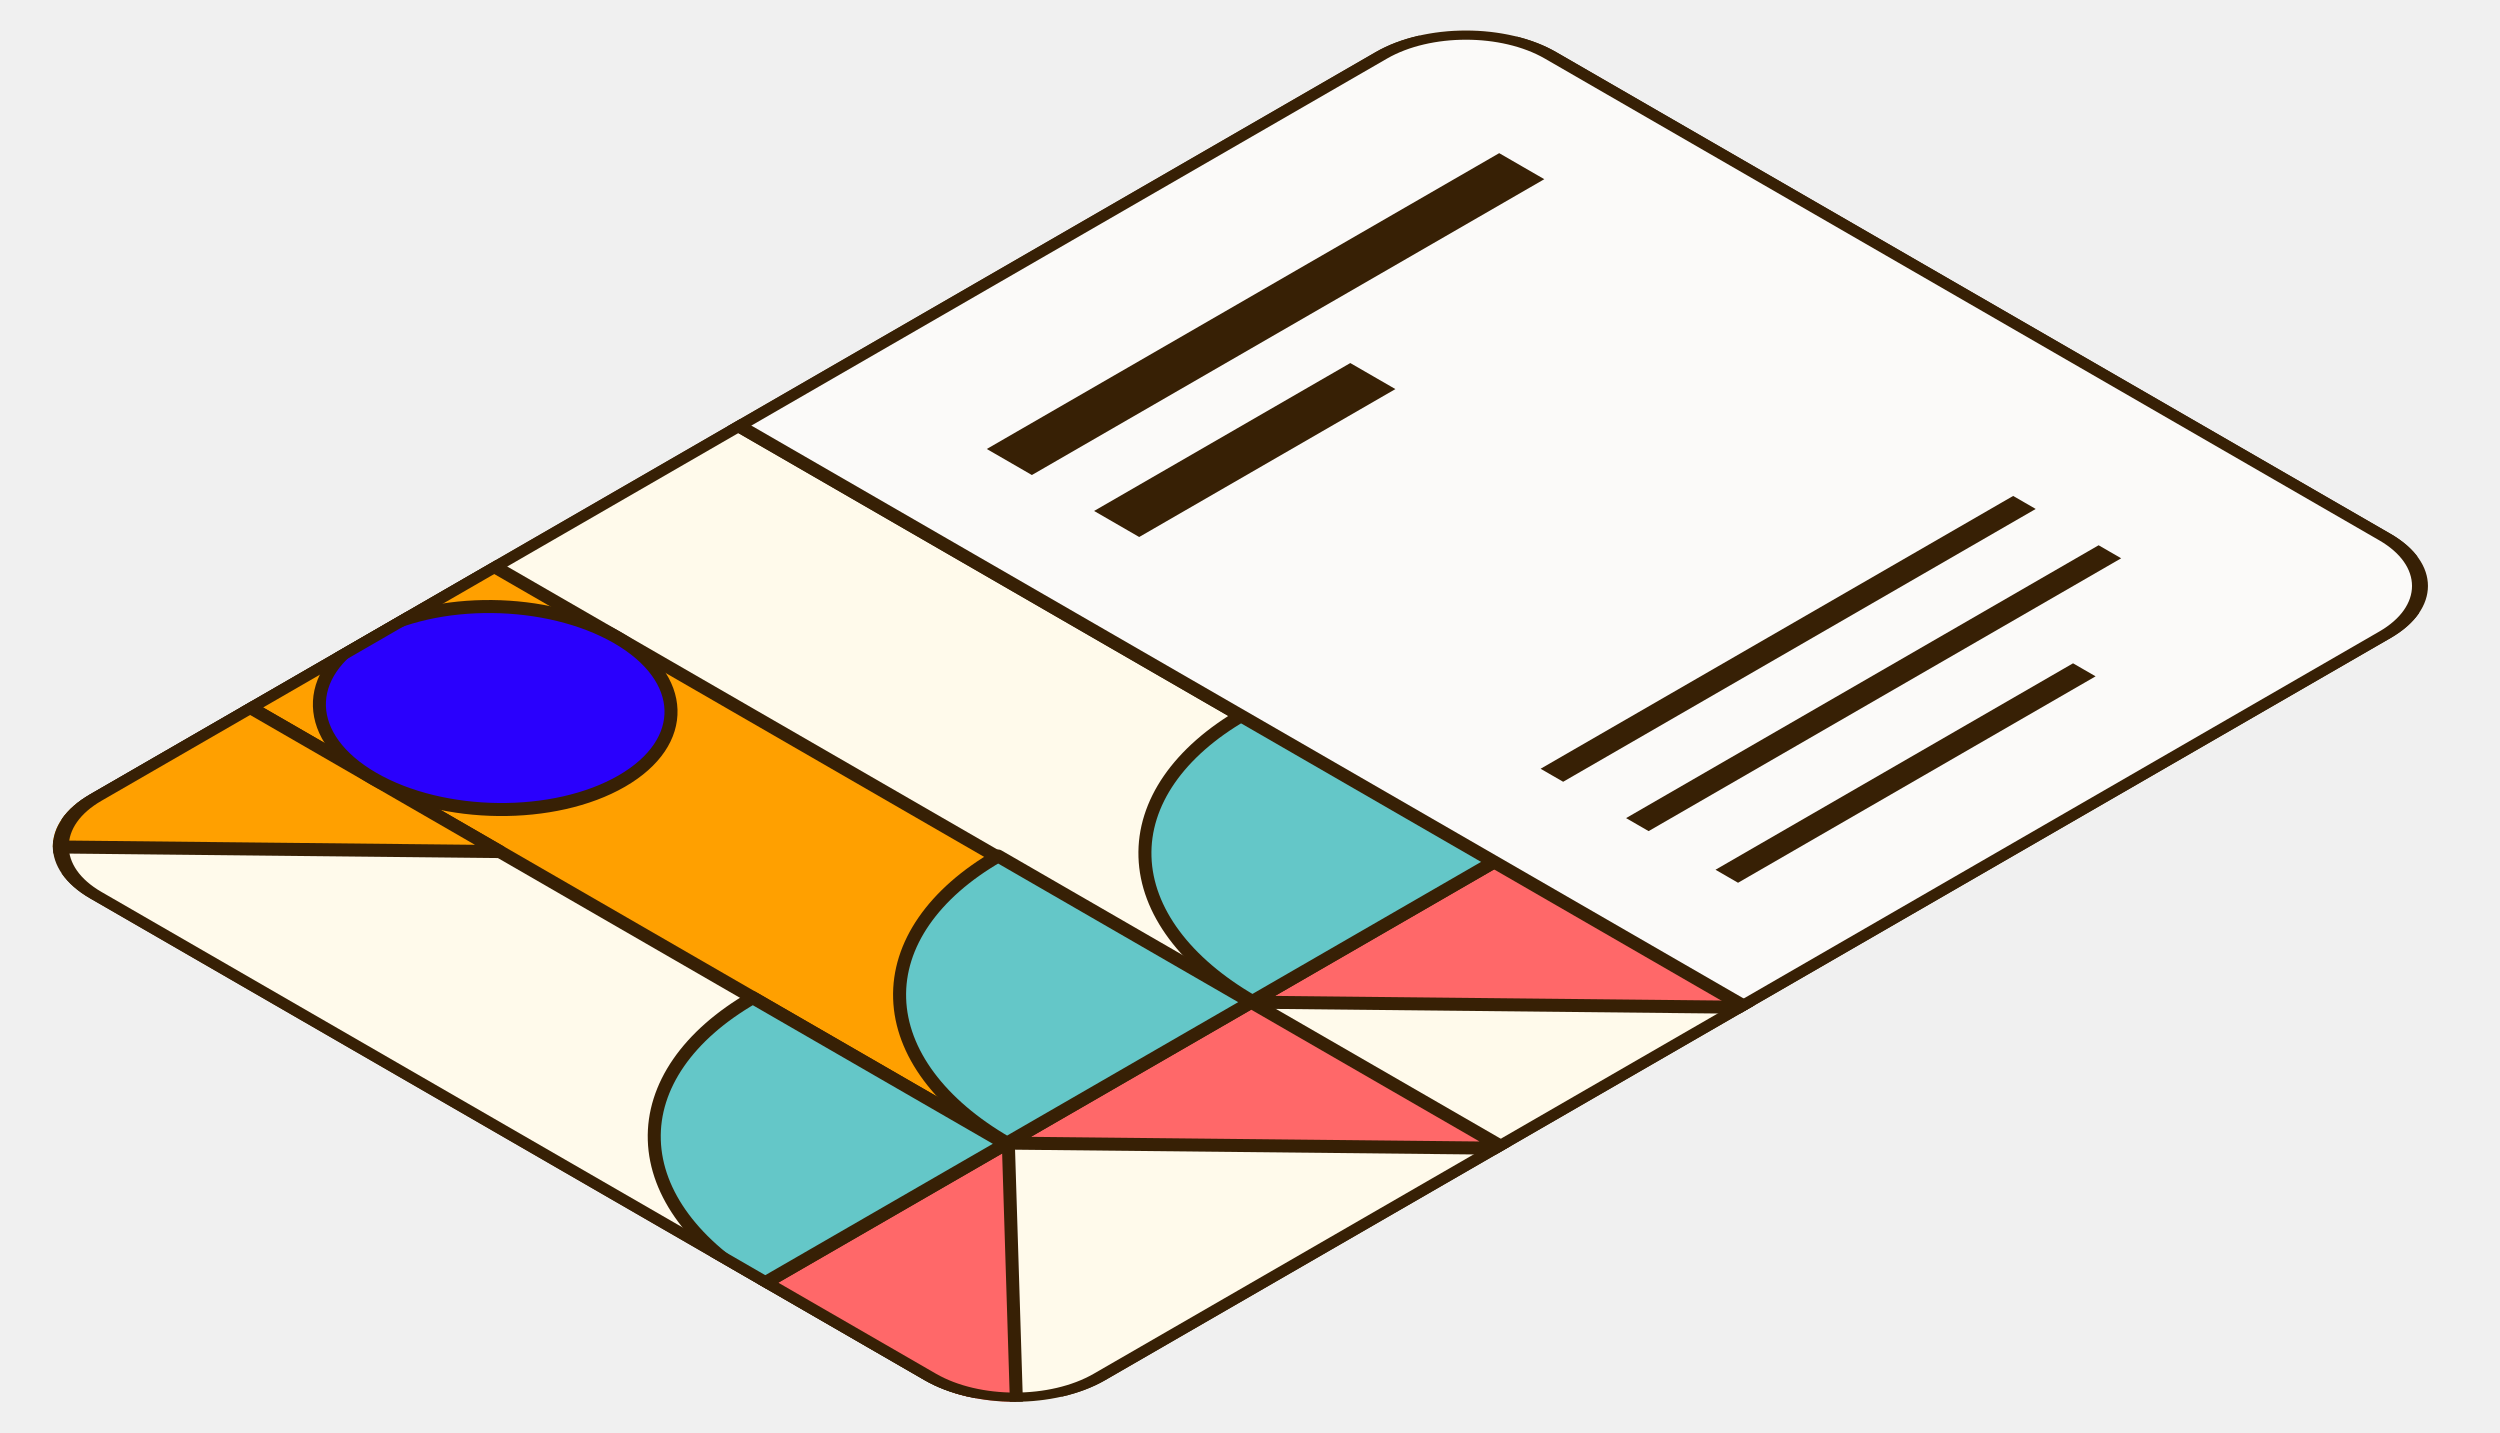
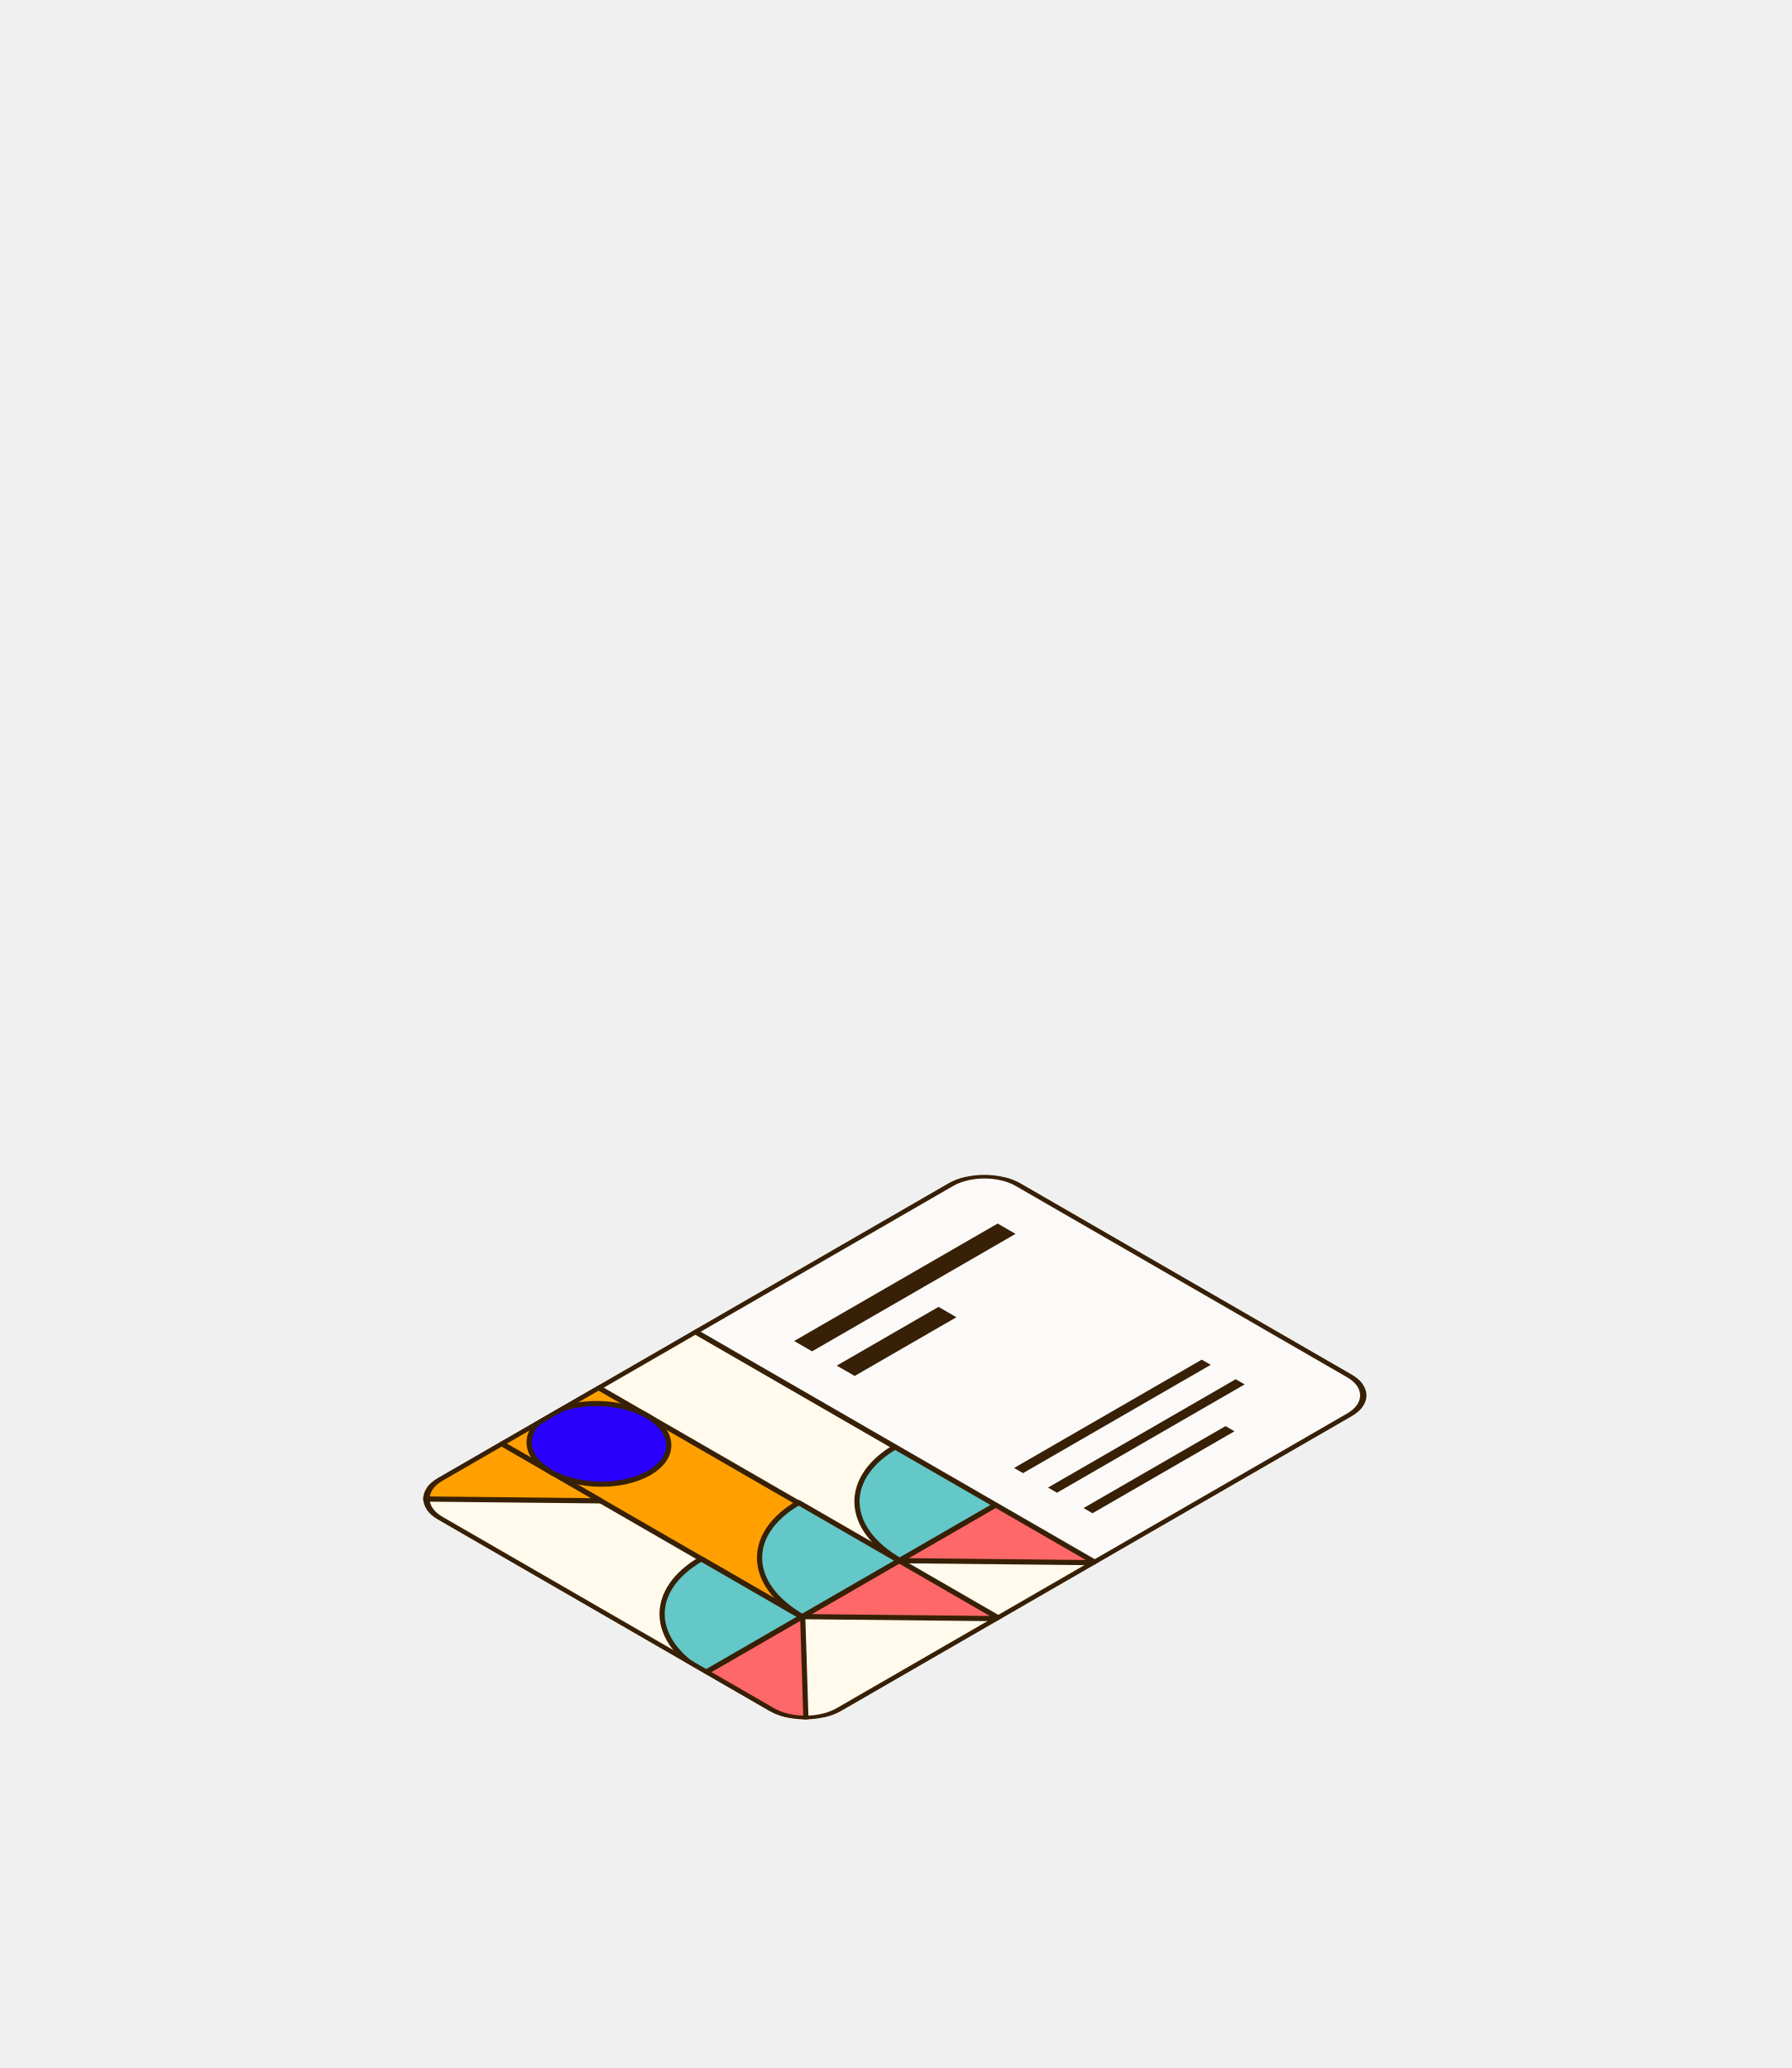
- <svg xmlns="http://www.w3.org/2000/svg" width="96" height="55" viewBox="0 0 96 55" fill="none">
-   <g id="hero" clip-path="url(#clip0_2231_7918)">
-     <g id="Group 46">
-       <g id="Frame 86">
-         <g id="Group 8">
-           <g id="Frame 61">
-             <g clip-path="url(#clip1_2231_7918)">
-               <rect width="65" height="45" rx="4" transform="matrix(0.866025 -0.5 0.866025 0.5 0 32.5)" fill="#FFFAEB" />
-               <g id="Frame">
-                 <path id="Vector" d="M28.218 16.265L0.095 32.501L38.969 54.945L67.092 38.708L28.218 16.265Z" fill="#FFFAEB" stroke="#372005" stroke-width="0.5" stroke-linejoin="round" />
-                 <path id="Vector_2" d="M18.844 21.677L9.47 27.089L38.625 43.922L47.999 38.51L18.844 21.677Z" fill="#FFA000" stroke="#372005" stroke-width="0.5" stroke-linejoin="round" />
-                 <path id="Vector_3" d="M39.063 54.891L29.345 49.28L38.719 43.868L39.063 54.891Z" fill="#FF6869" stroke="#372005" stroke-width="0.5" stroke-linejoin="round" />
-                 <path id="Vector_4" d="M38.672 43.895L48.046 38.483L57.764 44.093L38.672 43.895Z" fill="#FF6869" stroke="#372005" stroke-width="0.5" stroke-linejoin="round" />
-                 <path id="Vector_5" d="M0.095 32.501L9.47 27.089L19.188 32.7L0.095 32.501Z" fill="#FFA000" stroke="#372005" stroke-width="0.5" stroke-linejoin="round" />
-                 <path id="Vector_6" d="M48.046 38.483L57.42 33.07L67.139 38.681L48.046 38.483Z" fill="#FF6869" stroke="#372005" stroke-width="0.5" stroke-linejoin="round" />
-                 <path id="Vector_7" d="M28.907 38.311L38.625 43.922L29.251 49.334C26.674 47.846 25.189 45.848 25.125 43.781C25.06 41.714 26.42 39.746 28.907 38.311Z" fill="#64C7C8" stroke="#372005" stroke-width="0.5" stroke-linejoin="round" />
-                 <path id="Vector_8" d="M38.328 32.871L48.046 38.483L38.672 43.895C36.094 42.407 34.61 40.409 34.546 38.342C34.481 36.275 35.841 34.307 38.328 32.871Z" fill="#64C7C8" stroke="#372005" stroke-width="0.5" stroke-linejoin="round" />
-                 <path id="Vector_9" d="M47.748 27.432L57.467 33.043L48.093 38.456C45.515 36.967 44.031 34.97 43.967 32.903C43.902 30.835 45.262 28.868 47.748 27.432Z" fill="#64C7C8" stroke="#372005" stroke-width="0.5" stroke-linejoin="round" />
-                 <path id="Vector_10" d="M23.703 24.482C21.019 22.933 16.745 22.888 14.157 24.383C11.568 25.877 11.645 28.345 14.329 29.894C17.012 31.444 21.287 31.488 23.875 29.994C26.464 28.499 26.387 26.032 23.703 24.482Z" fill="#2A00FD" stroke="#372005" stroke-width="0.5" stroke-linejoin="round" />
+ <svg xmlns="http://www.w3.org/2000/svg" width="173.205" height="200" viewBox="0 0 173.205 200" fill="none">
+   <g transform="translate(38.9 112.45)">
+     <g id="hero" clip-path="url(#clip0_2231_7918)">
+       <g id="Group 46">
+         <g id="Frame 86">
+           <g id="Group 8">
+             <g id="Frame 61">
+               <g clip-path="url(#clip1_2231_7918)">
+                 <rect width="65" height="45" rx="4" transform="matrix(0.866025 -0.5 0.866025 0.5 0 32.5)" fill="#FFFAEB" />
+                 <g id="Frame">
+                   <path id="Vector" d="M28.218 16.265L0.095 32.501L38.969 54.945L67.092 38.708L28.218 16.265Z" fill="#FFFAEB" stroke="#372005" stroke-width="0.5" stroke-linejoin="round" />
+                   <path id="Vector_2" d="M18.844 21.677L9.47 27.089L38.625 43.922L47.999 38.51L18.844 21.677Z" fill="#FFA000" stroke="#372005" stroke-width="0.5" stroke-linejoin="round" />
+                   <path id="Vector_3" d="M39.063 54.891L29.345 49.28L38.719 43.868L39.063 54.891Z" fill="#FF6869" stroke="#372005" stroke-width="0.5" stroke-linejoin="round" />
+                   <path id="Vector_4" d="M38.672 43.895L48.046 38.483L57.764 44.093L38.672 43.895Z" fill="#FF6869" stroke="#372005" stroke-width="0.5" stroke-linejoin="round" />
+                   <path id="Vector_5" d="M0.095 32.501L9.47 27.089L19.188 32.7L0.095 32.501Z" fill="#FFA000" stroke="#372005" stroke-width="0.5" stroke-linejoin="round" />
+                   <path id="Vector_6" d="M48.046 38.483L57.42 33.07L67.139 38.681L48.046 38.483Z" fill="#FF6869" stroke="#372005" stroke-width="0.5" stroke-linejoin="round" />
+                   <path id="Vector_7" d="M28.907 38.311L38.625 43.922L29.251 49.334C26.674 47.846 25.189 45.848 25.125 43.781C25.06 41.714 26.42 39.746 28.907 38.311Z" fill="#64C7C8" stroke="#372005" stroke-width="0.5" stroke-linejoin="round" />
+                   <path id="Vector_8" d="M38.328 32.871L48.046 38.483L38.672 43.895C36.094 42.407 34.61 40.409 34.546 38.342C34.481 36.275 35.841 34.307 38.328 32.871Z" fill="#64C7C8" stroke="#372005" stroke-width="0.5" stroke-linejoin="round" />
+                   <path id="Vector_9" d="M47.748 27.432L57.467 33.043L48.093 38.456C45.515 36.967 44.031 34.97 43.967 32.903C43.902 30.835 45.262 28.868 47.748 27.432Z" fill="#64C7C8" stroke="#372005" stroke-width="0.5" stroke-linejoin="round" />
+                   <path id="Vector_10" d="M23.703 24.482C21.019 22.933 16.745 22.888 14.157 24.383C11.568 25.877 11.645 28.345 14.329 29.894C17.012 31.444 21.287 31.488 23.875 29.994C26.464 28.499 26.387 26.032 23.703 24.482Z" fill="#2A00FD" stroke="#372005" stroke-width="0.5" stroke-linejoin="round" />
+                 </g>
+                 <g id="Frame 60">
+                   <path id="Vector_11" d="M56.34 0.028L28.218 16.265L67.092 38.708L95.214 22.472L56.34 0.028Z" fill="#FBFAF9" stroke="#372005" stroke-width="0.5" />
+                   <path id="Vector 4" d="M38.758 17.741L39.624 18.241L59.301 6.881L58.435 6.381L57.569 5.881L37.892 17.241L38.758 17.741Z" fill="#372005" />
+                   <path id="Vector 5" d="M42.879 20.121L43.745 20.621L53.583 14.941L52.717 14.441L51.851 13.941L42.013 19.621L42.879 20.121Z" fill="#372005" />
+                   <path id="Vector 6" d="M59.592 29.77L60.025 30.02L78.171 19.544L77.739 19.294L77.305 19.044L59.159 29.52L59.592 29.77Z" fill="#372005" />
+                   <path id="Vector 7" d="M62.874 31.665L63.307 31.915L81.453 21.438L81.02 21.188L80.587 20.938L62.441 31.415L62.874 31.665Z" fill="#372005" />
+                   <path id="Vector 8" d="M66.308 33.648L66.741 33.898L80.471 25.971L80.038 25.721L79.605 25.471L65.875 33.398L66.308 33.648Z" fill="#372005" />
+                 </g>
              </g>
-               <g id="Frame 60">
-                 <path id="Vector_11" d="M56.34 0.028L28.218 16.265L67.092 38.708L95.214 22.472L56.34 0.028Z" fill="#FBFAF9" stroke="#372005" stroke-width="0.5" />
-                 <path id="Vector 4" d="M38.758 17.741L39.624 18.241L59.301 6.881L58.435 6.381L57.569 5.881L37.892 17.241L38.758 17.741Z" fill="#372005" />
-                 <path id="Vector 5" d="M42.879 20.121L43.745 20.621L53.583 14.941L52.717 14.441L51.851 13.941L42.013 19.621L42.879 20.121Z" fill="#372005" />
-                 <path id="Vector 6" d="M59.592 29.77L60.025 30.02L78.171 19.544L77.739 19.294L77.305 19.044L59.159 29.52L59.592 29.77Z" fill="#372005" />
-                 <path id="Vector 7" d="M62.874 31.665L63.307 31.915L81.453 21.438L81.02 21.188L80.587 20.938L62.441 31.415L62.874 31.665Z" fill="#372005" />
-                 <path id="Vector 8" d="M66.308 33.648L66.741 33.898L80.471 25.971L80.038 25.721L79.605 25.471L65.875 33.398L66.308 33.648Z" fill="#372005" />
-               </g>
+               <rect x="0.433" width="64.5" height="44.5" rx="3.75" transform="matrix(0.866025 -0.5 0.866025 0.5 0.0580127 32.7165)" stroke="#372005" stroke-width="0.5" />
            </g>
-             <rect x="0.433" width="64.5" height="44.5" rx="3.75" transform="matrix(0.866025 -0.5 0.866025 0.5 0.0580127 32.7165)" stroke="#372005" stroke-width="0.5" />
          </g>
        </g>
      </g>
    </g>
+     <defs>
+       <clipPath id="clip0_2231_7918">
+         <rect width="1366" height="1123" fill="white" transform="translate(-635.557 -480.455)" />
+       </clipPath>
+       <clipPath id="clip1_2231_7918">
+         <rect width="65" height="45" rx="4" transform="matrix(0.866025 -0.5 0.866025 0.5 0 32.5)" fill="white" />
+       </clipPath>
+     </defs>
  </g>
-   <defs>
-     <clipPath id="clip0_2231_7918">
-       <rect width="1366" height="1123" fill="white" transform="translate(-635.557 -480.455)" />
-     </clipPath>
-     <clipPath id="clip1_2231_7918">
-       <rect width="65" height="45" rx="4" transform="matrix(0.866025 -0.5 0.866025 0.5 0 32.5)" fill="white" />
-     </clipPath>
-   </defs>
</svg>
